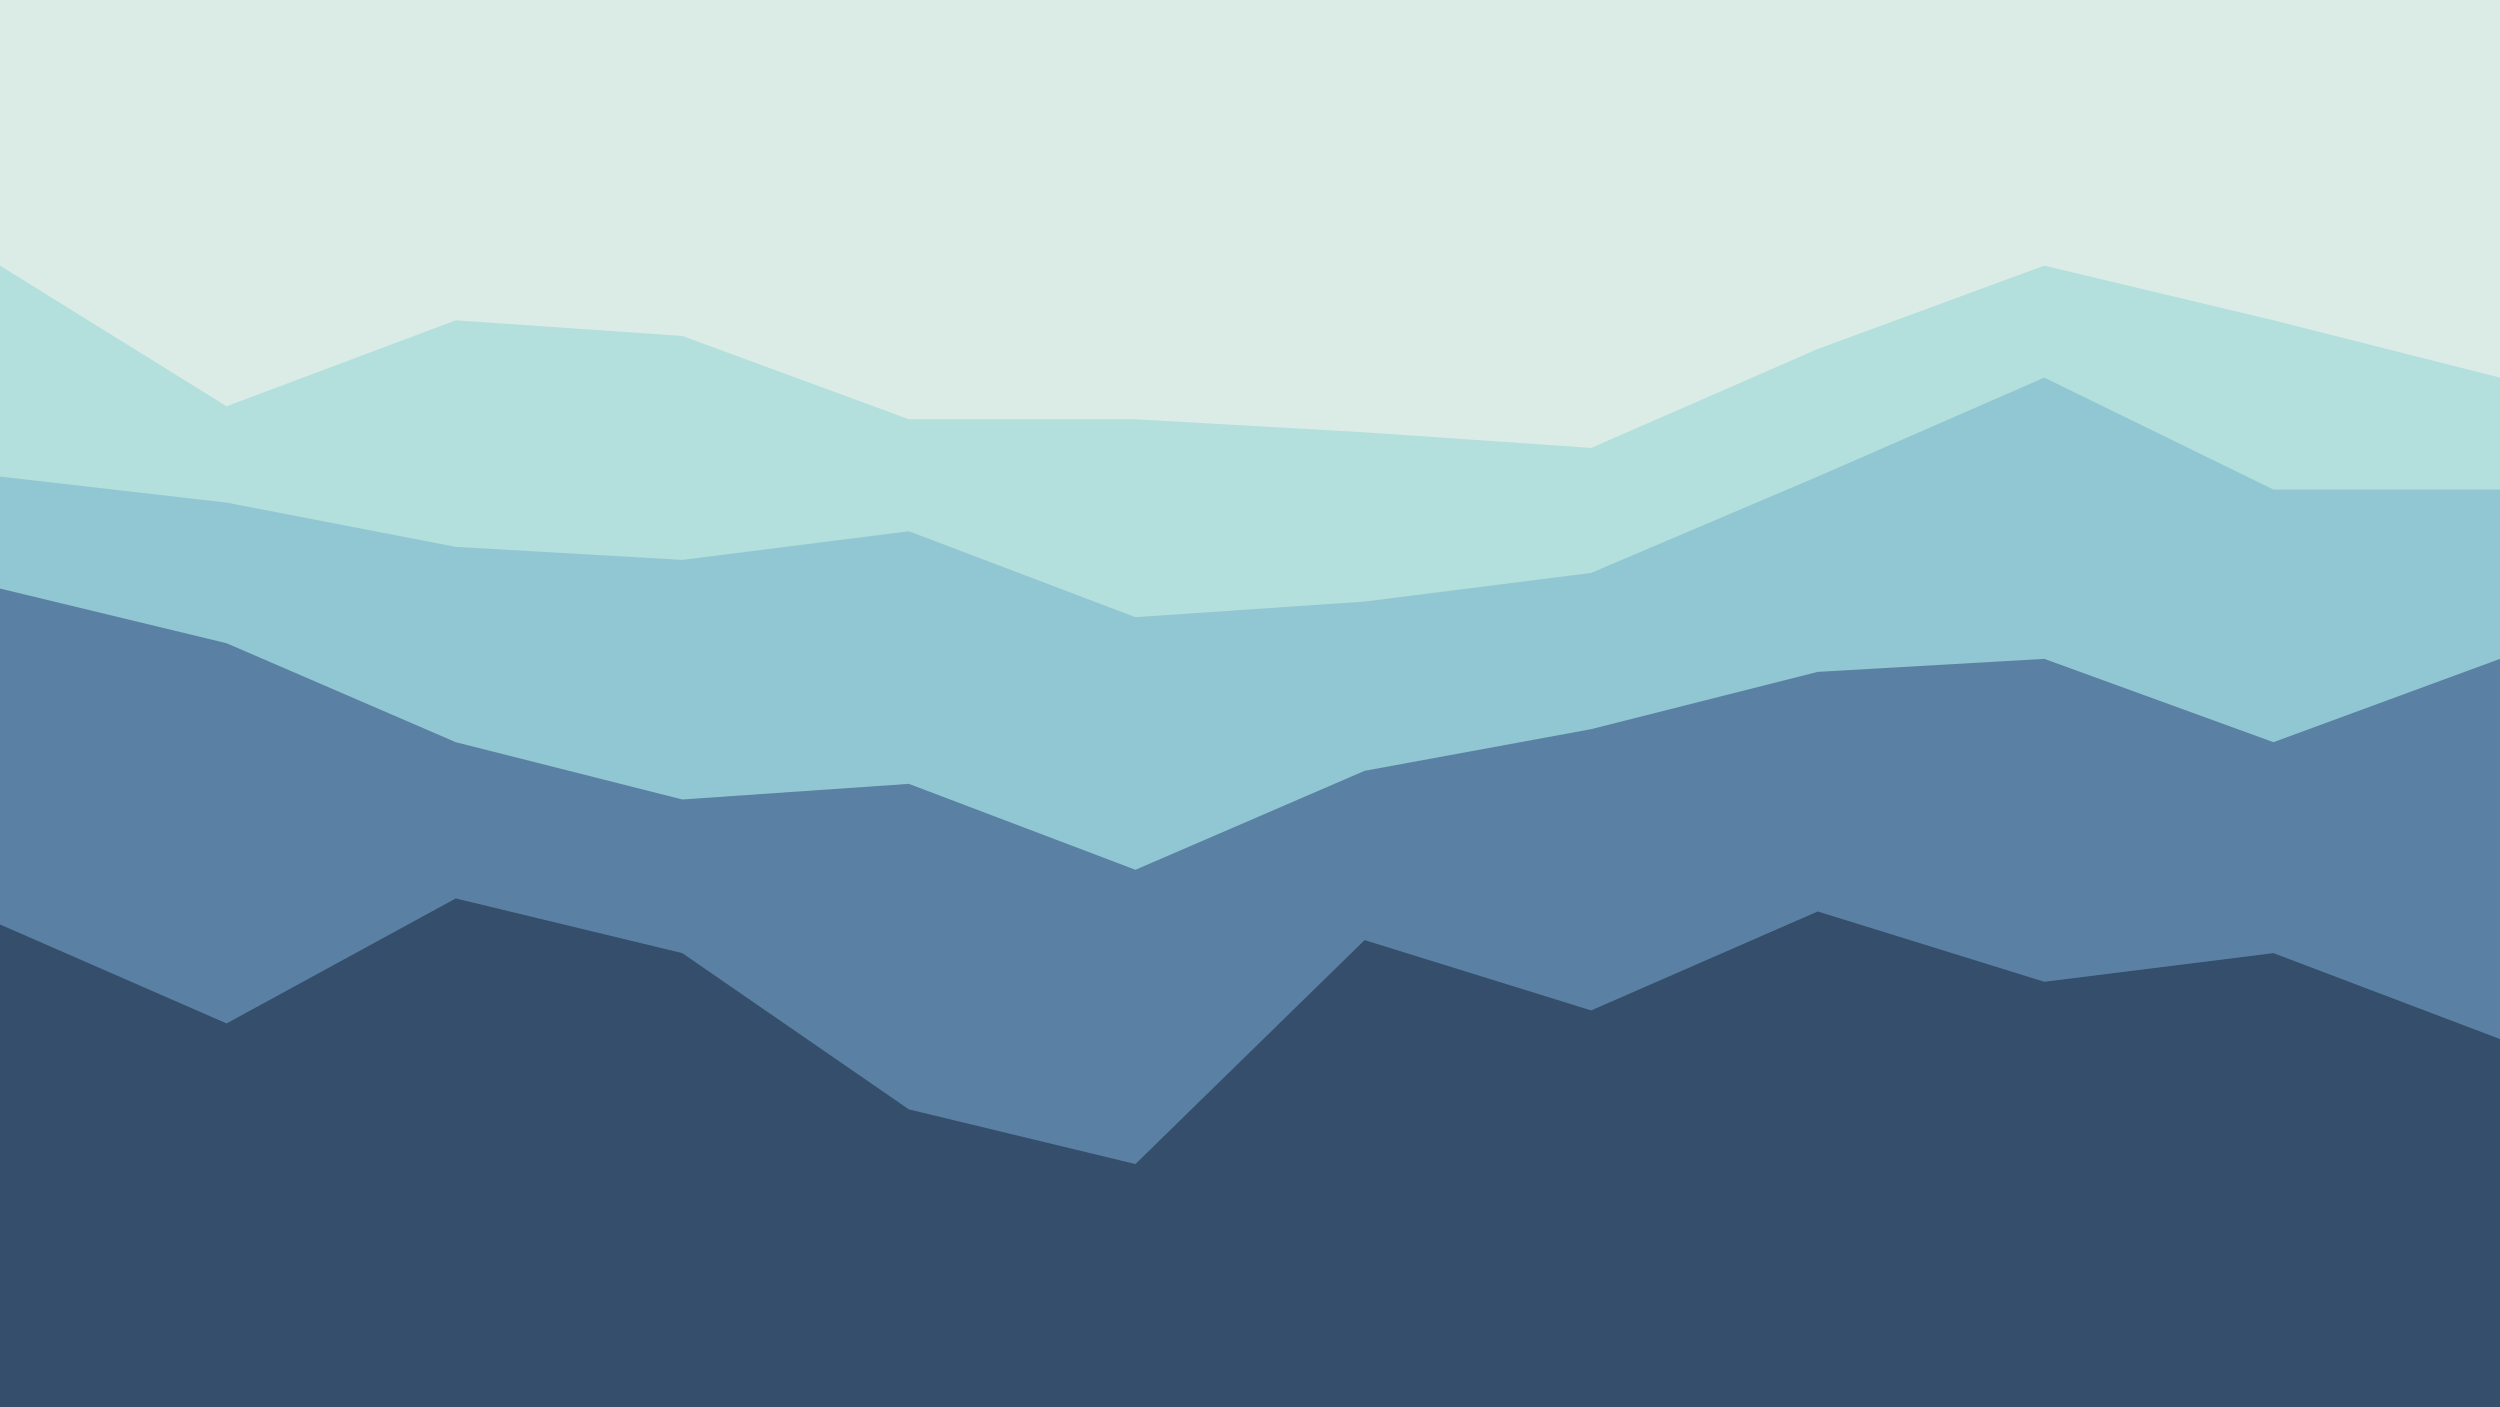
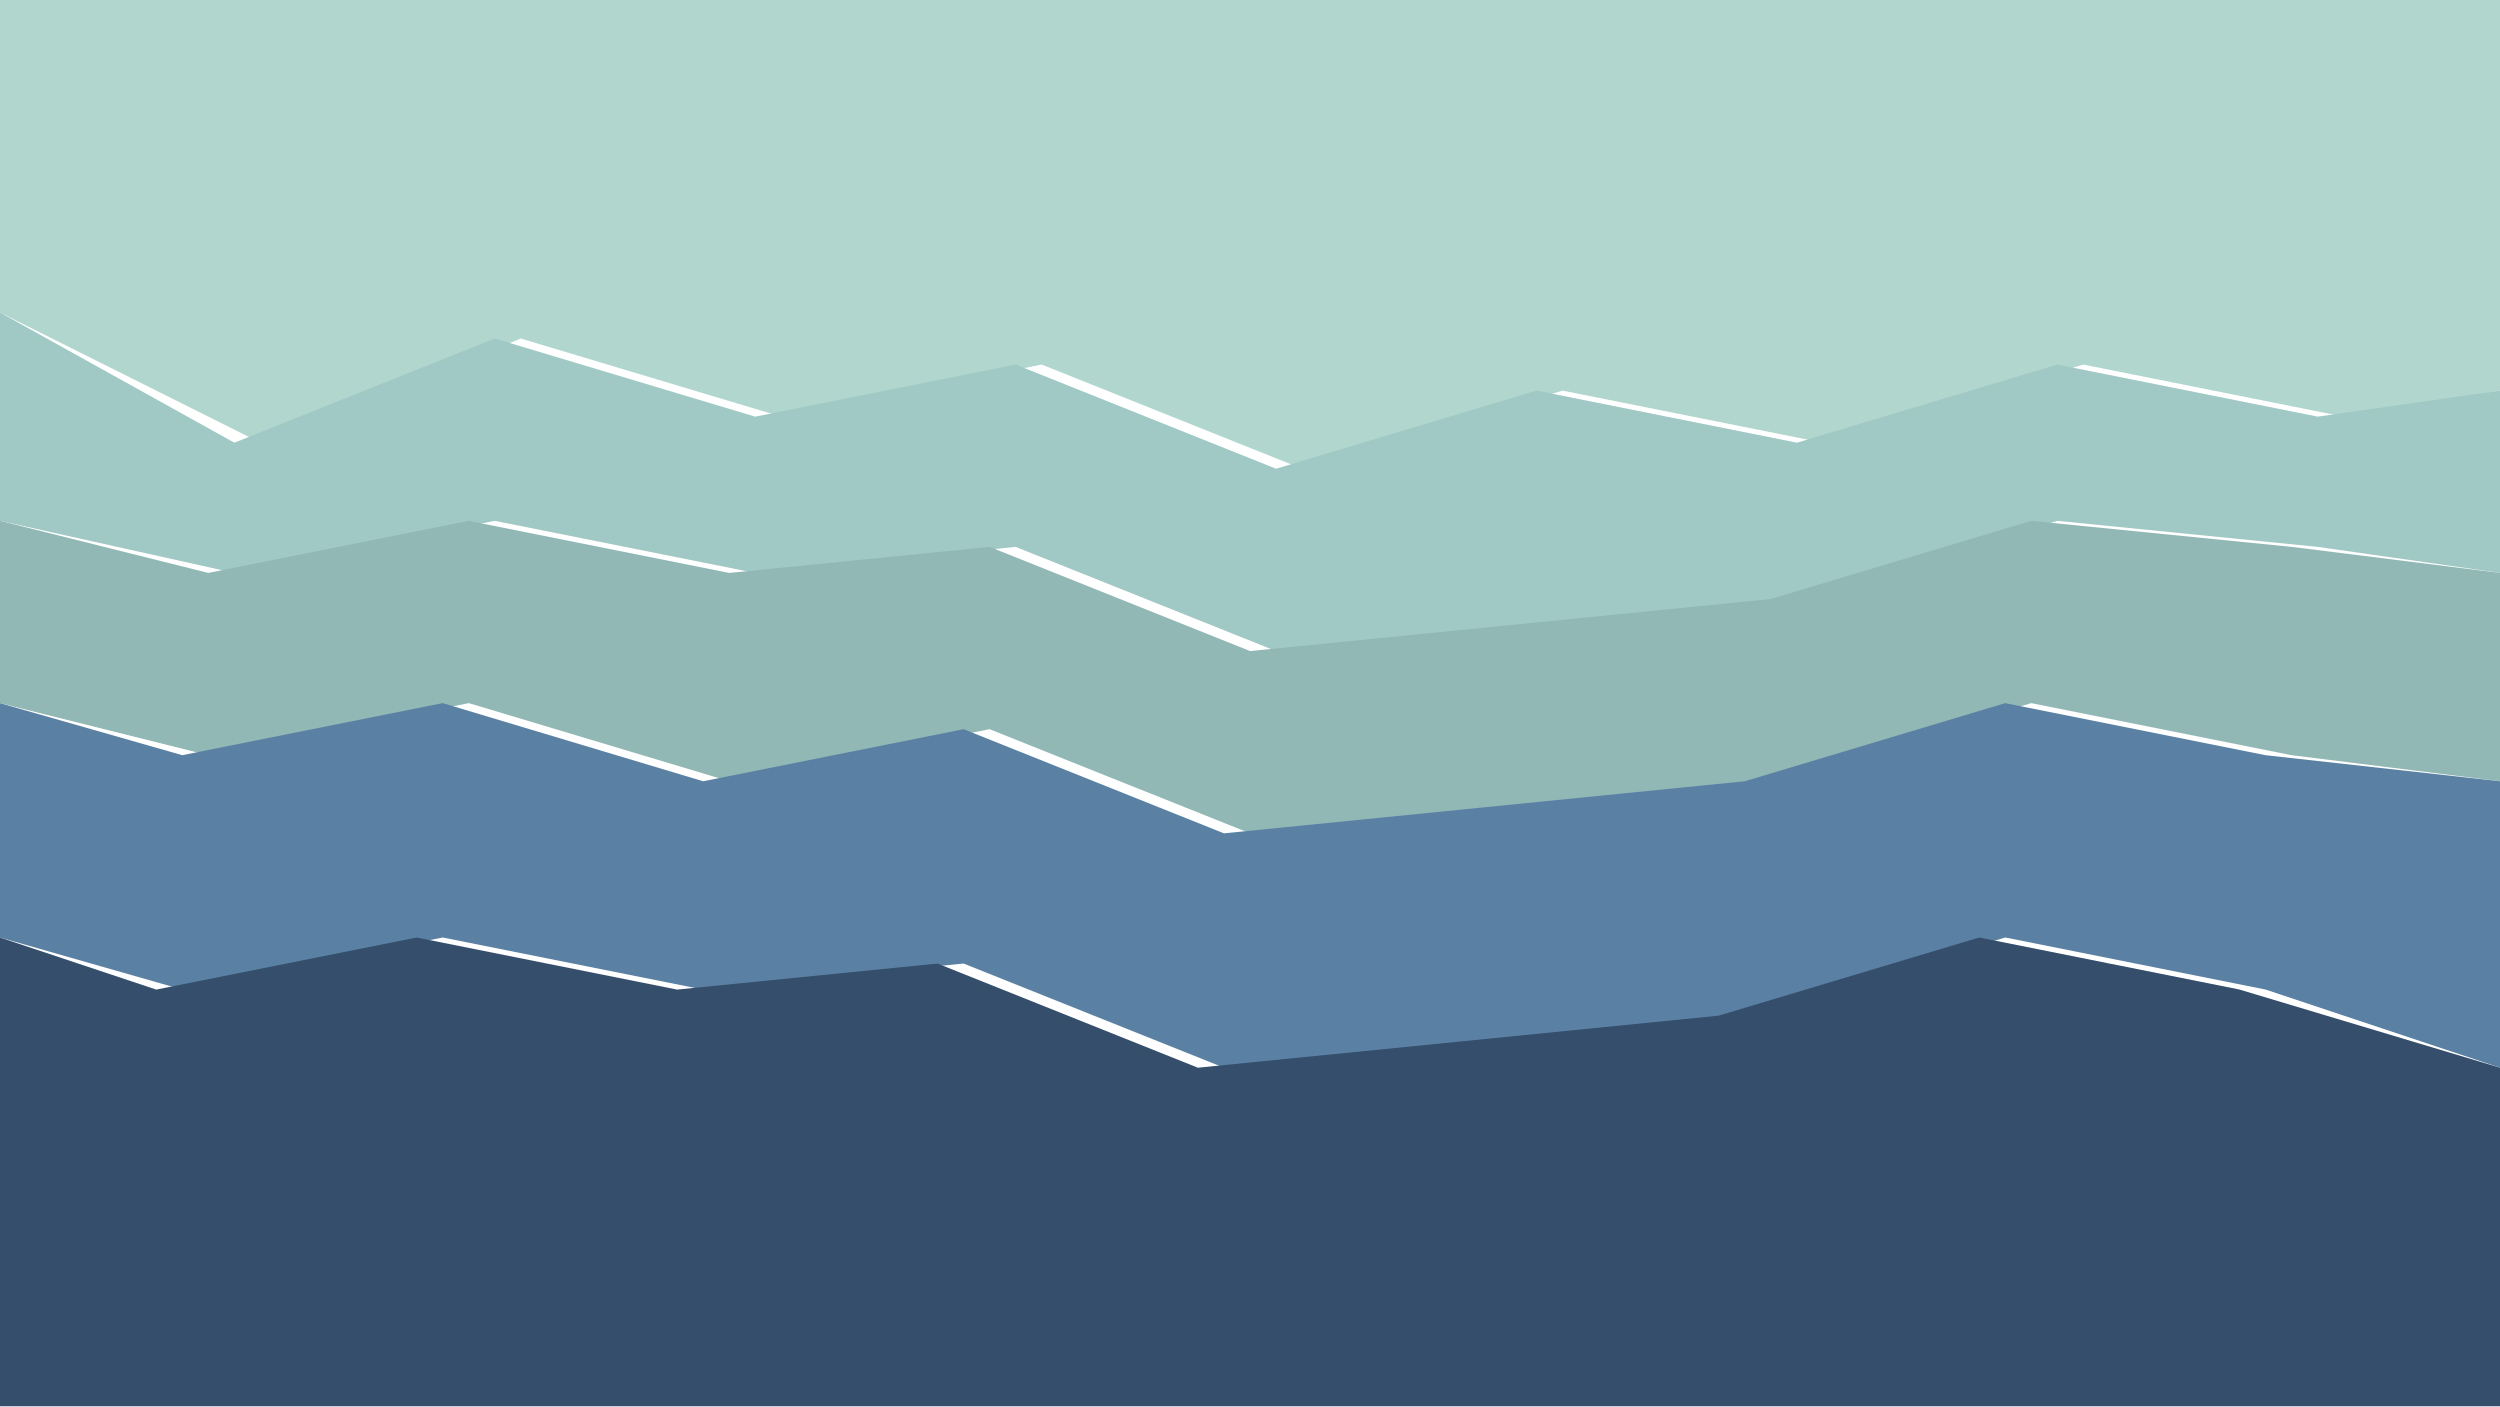
<svg xmlns="http://www.w3.org/2000/svg" id="visual" viewBox="0 0 960 540" width="960" height="540" version="1.1">
-   <path d="M0 104L87 158L175 125L262 131L349 163L436 163L524 168L611 174L698 136L785 104L873 125L960 147L960 0L873 0L785 0L698 0L611 0L524 0L436 0L349 0L262 0L175 0L87 0L0 0Z" fill="#dbece6" />
-   <path d="M0 185L87 195L175 212L262 217L349 206L436 239L524 233L611 222L698 185L785 147L873 190L960 190L960 145L873 123L785 102L698 134L611 172L524 166L436 161L349 161L262 129L175 123L87 156L0 102Z" fill="#b3e0dd" />
-   <path d="M0 228L87 249L175 287L262 309L349 303L436 336L524 298L611 282L698 260L785 255L873 287L960 255L960 188L873 188L785 145L698 183L611 220L524 231L436 237L349 204L262 215L175 210L87 193L0 183Z" fill="#91c6d3" />
-   <path d="M0 357L87 395L175 347L262 368L349 428L436 449L524 363L611 390L698 352L785 379L873 368L960 401L960 253L873 285L785 253L698 258L611 280L524 296L436 334L349 301L262 307L175 285L87 247L0 226Z" fill="#5a81a3" />
-   <path d="M0 541L87 541L175 541L262 541L349 541L436 541L524 541L611 541L698 541L785 541L873 541L960 541L960 399L873 366L785 377L698 350L611 388L524 361L436 447L349 426L262 366L175 345L87 393L0 355Z" fill="#354e6c" />
+   <path d="M0 120L100 170L200 130L300 160L400 140L500 180L600 150L700 170L800 140L900 160L960 150L960 0L900 0L800 0L700 0L600 0L500 0L400 0L300 0L200 0L100 0L0 0Z" fill="#b0d6ce" />
+   <path d="M0 200L90 220L190 200L290 220L390 210L490 250L590 240L690 230L790 200L890 210L960 220L960 150L890 160L790 140L690 170L590 150L490 180L390 140L290 160L190 130L90 170L0 120Z" fill="#a0c8c4" />
+   <path d="M0 270L80 290L180 270L280 300L380 280L480 320L580 310L680 300L780 270L880 290L960 300L960 220L880 210L780 200L680 230L580 240L480 250L380 210L280 220L180 200L80 220L0 200Z" fill="#91b8b5" />
+   <path d="M0 360L70 380L170 360L270 380L370 370L470 410L570 400L670 390L770 360L870 380L960 410L960 300L870 290L770 270L670 300L570 310L470 320L370 280L270 300L170 270L70 290L0 270Z" fill="#5a81a3" />
+   <path d="M0 540L60 540L160 540L260 540L360 540L460 540L560 540L660 540L760 540L860 540L960 540L960 410L860 380L760 360L660 390L560 400L460 410L360 370L260 380L160 360L60 380L0 360Z" fill="#354e6c" />
</svg>
